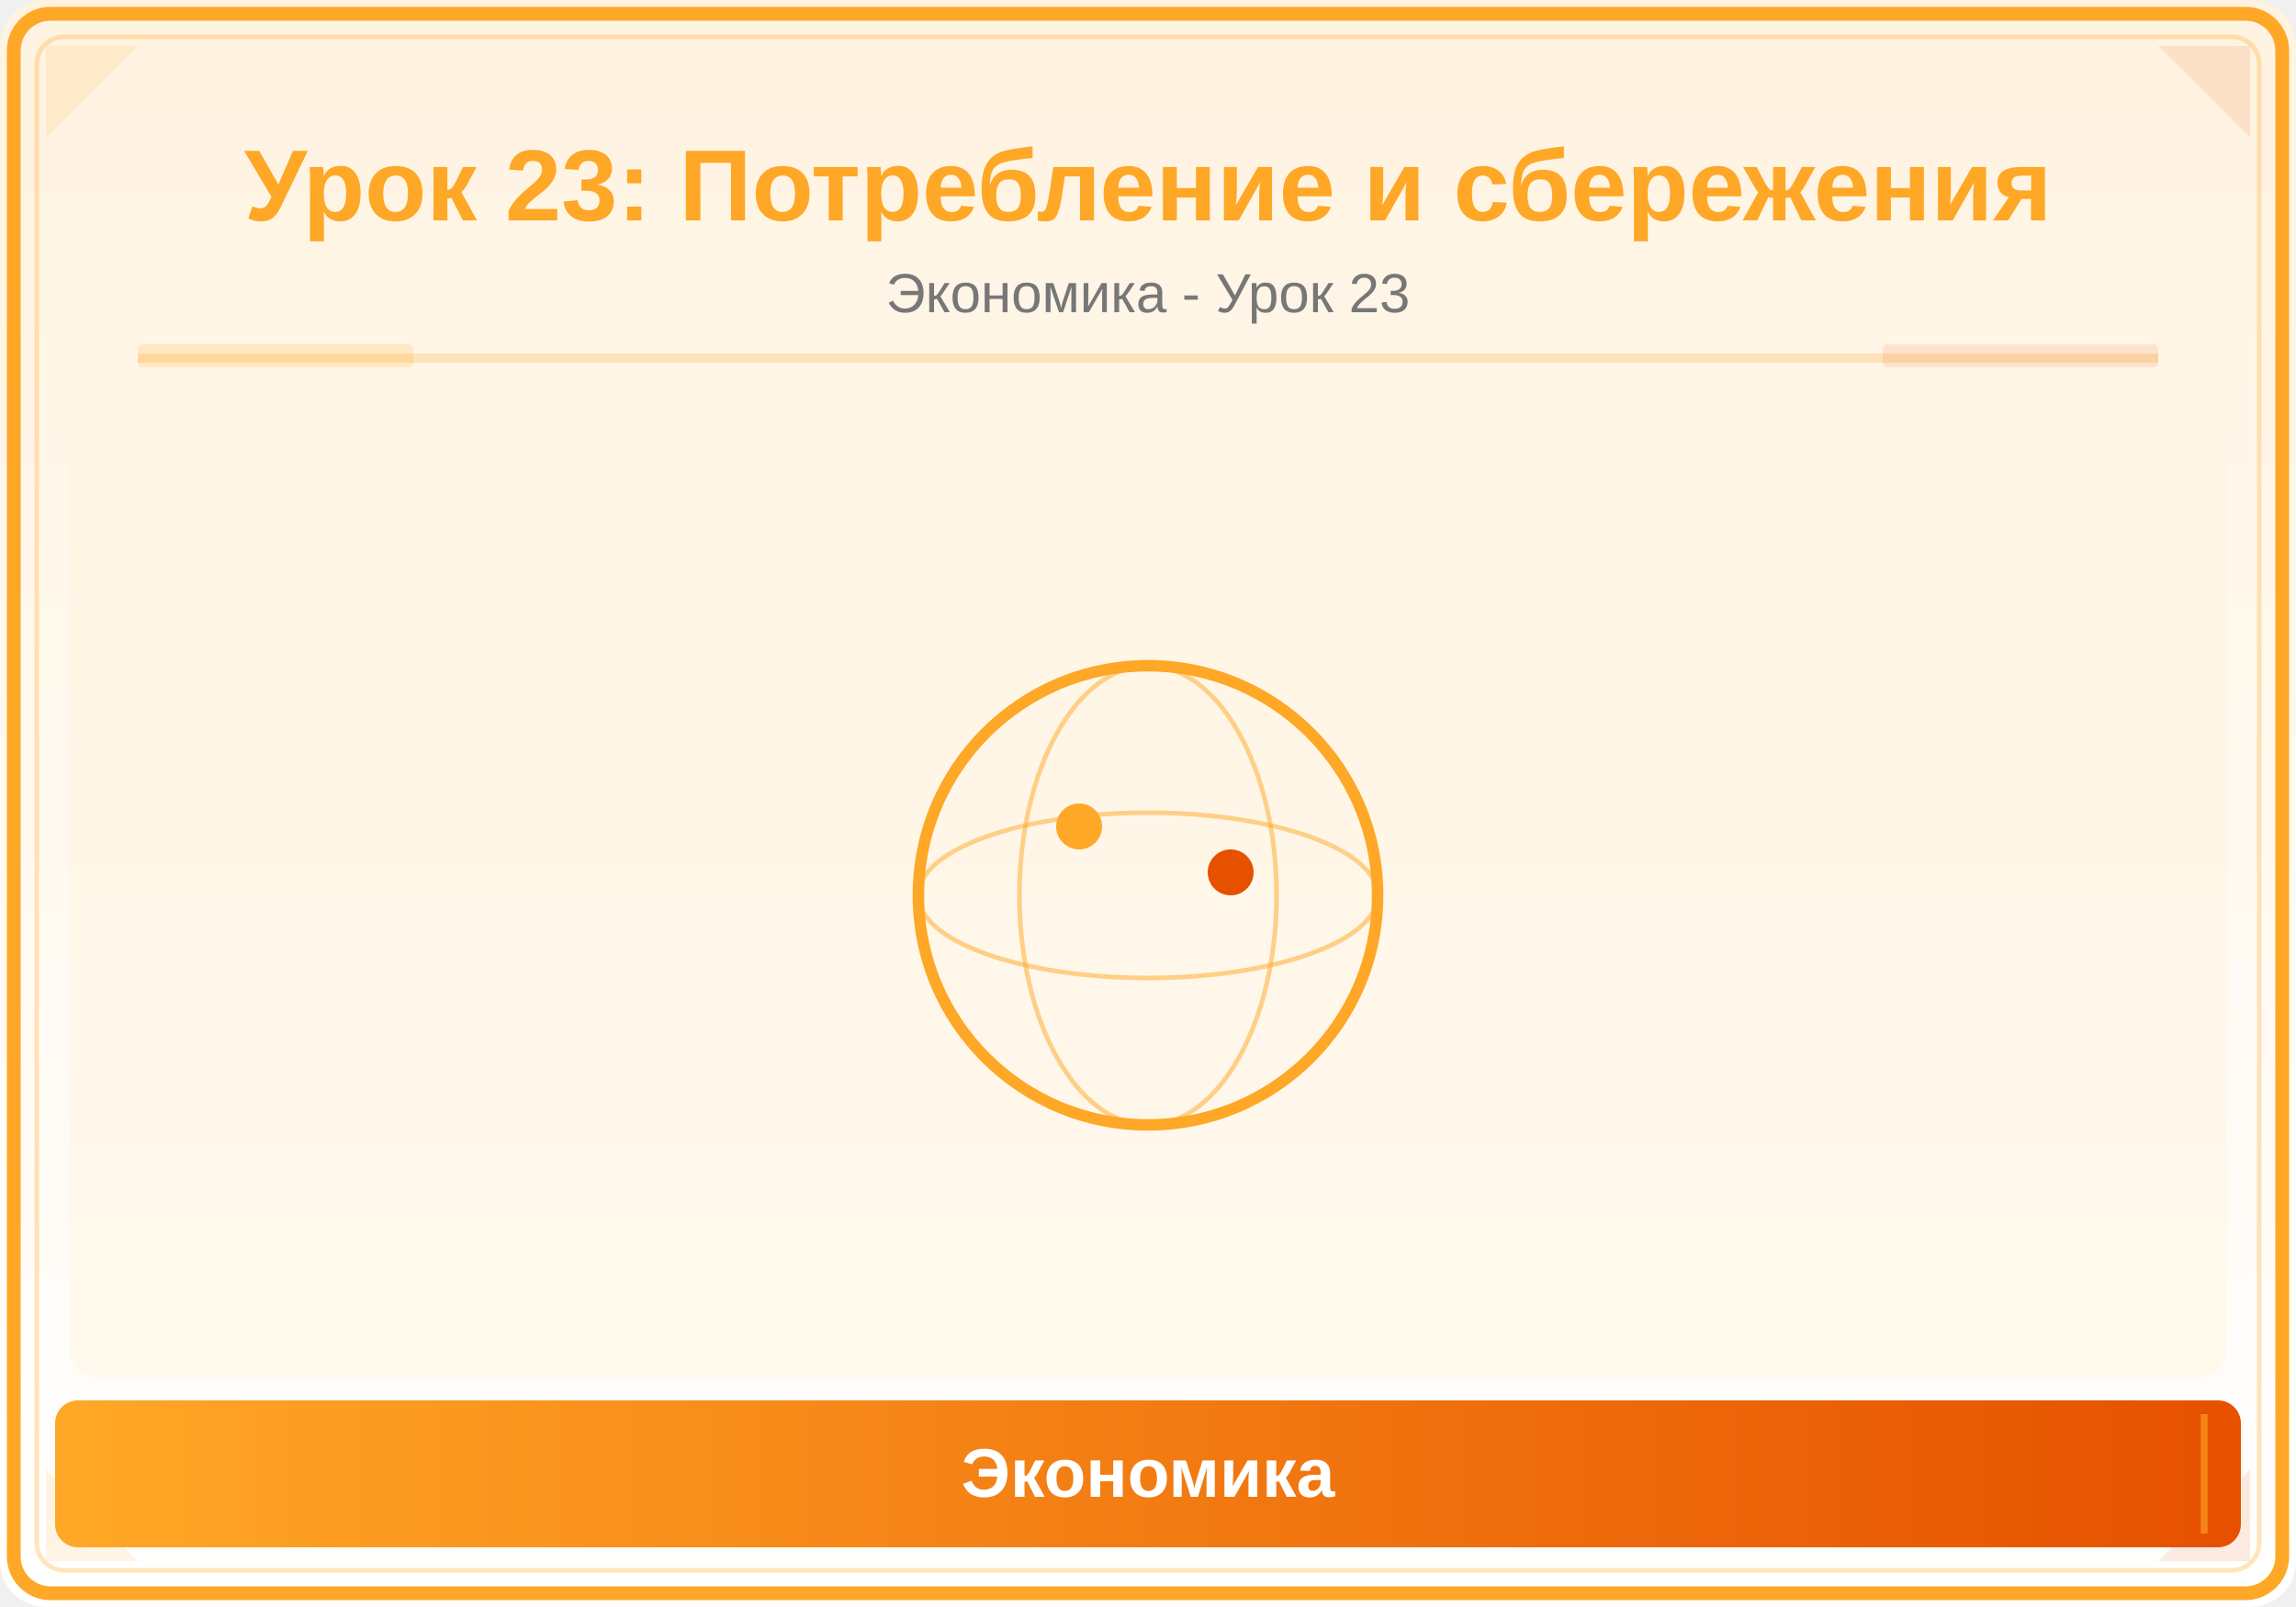
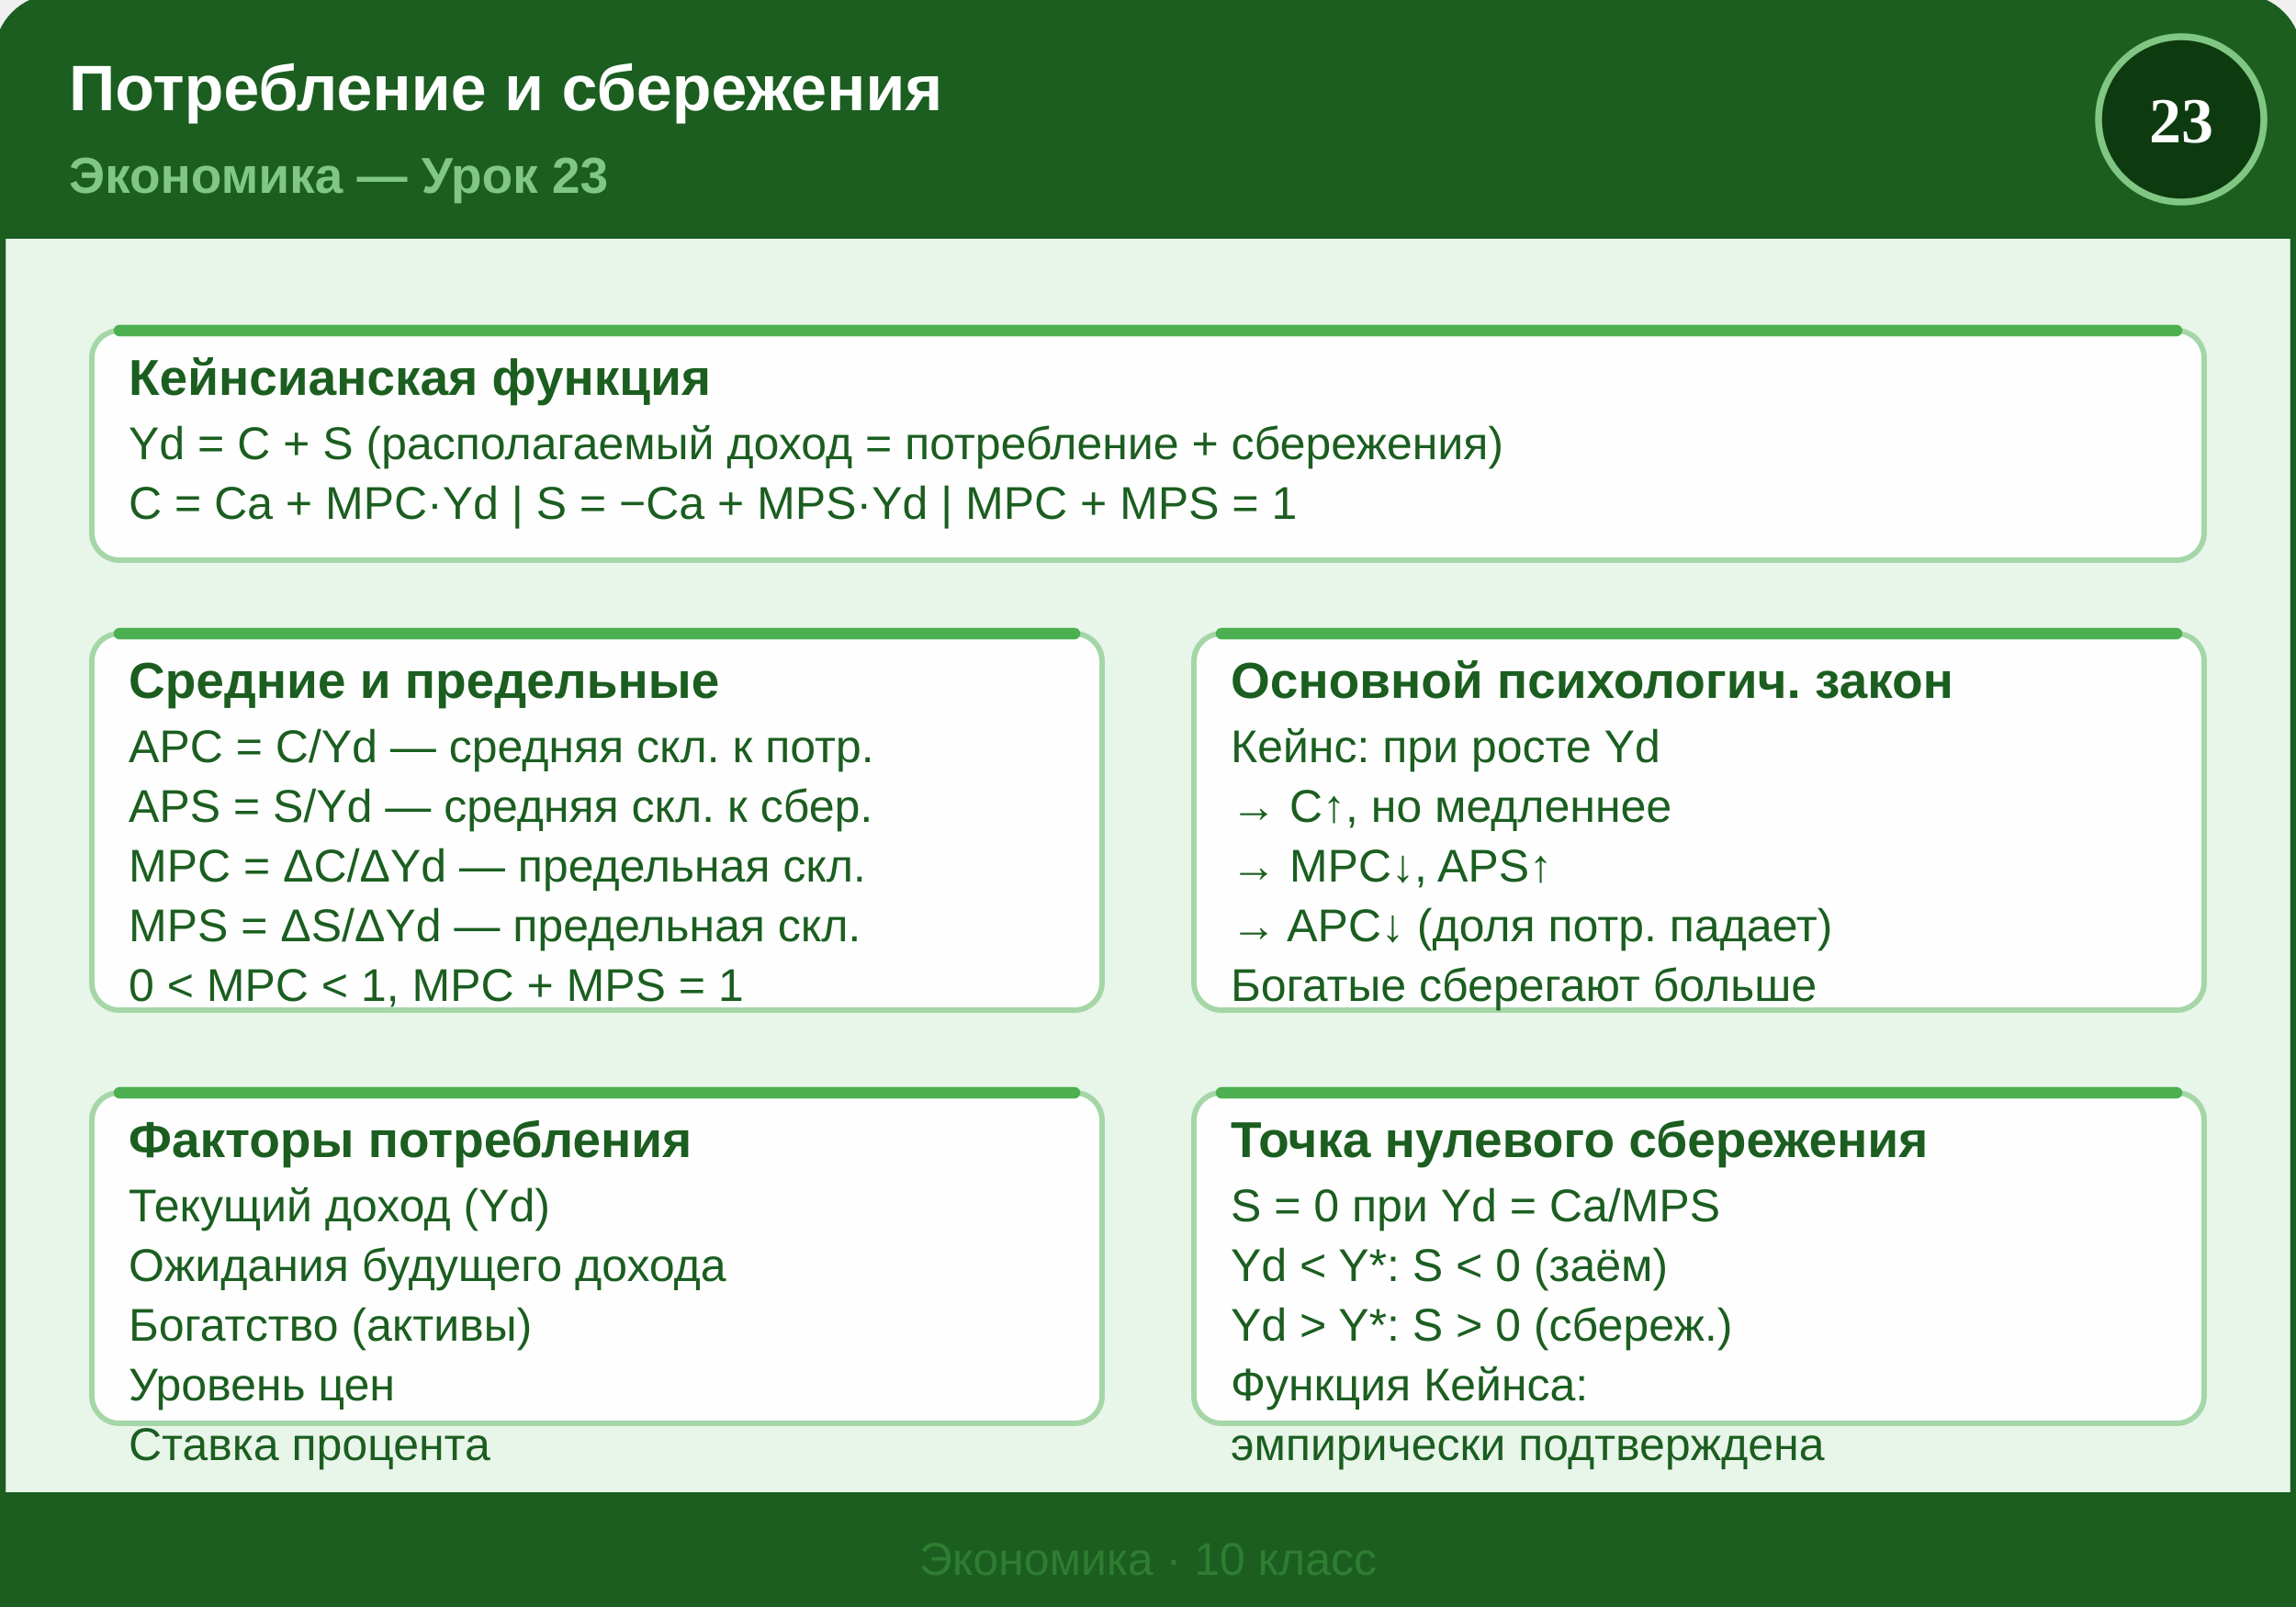
- <svg xmlns="http://www.w3.org/2000/svg" viewBox="0 0 500 350">
+ <svg xmlns="http://www.w3.org/2000/svg" viewBox="0 0 500 350" width="500" height="350">
  <defs>
-     <linearGradient id="bg" x1="0" y1="0" x2="0" y2="1">
-       <stop offset="0%" stop-color="#FFF3E0" />
-       <stop offset="100%" stop-color="#FFFFFF" />
-     </linearGradient>
-     <linearGradient id="panel" x1="0" y1="0" x2="1" y2="0">
-       <stop offset="0%" stop-color="#FFA726" />
-       <stop offset="100%" stop-color="#E65100" />
-     </linearGradient>
+     <style>
+       .title { font: bold 14px "Segoe UI", Arial, sans-serif; fill: #FFFFFF; }
+       .lesson-num { font: bold 11px "Segoe UI", Arial, sans-serif; fill: #81C784; }
+       .box-title { font: bold 11px "Segoe UI", Arial, sans-serif; fill: #1B5E20; }
+       .box-text { font: 10px "Segoe UI", Arial, sans-serif; fill: #1B5E20; }
+       .footer { font: 10px "Segoe UI", Arial, sans-serif; fill: #2E7D32; }
+     </style>
  </defs>
-   <rect width="500" height="350" fill="url(#bg)" rx="10" />
-   <rect x="3" y="3" width="494" height="344" rx="8" fill="none" stroke="#FFA726" stroke-width="3" />
-   <rect x="8" y="8" width="484" height="334" rx="6" fill="none" stroke="#FFA726" stroke-width="1" opacity="0.3" />
-   <polygon points="10,10 30,10 10,30" fill="#FFA726" opacity="0.12" />
-   <polygon points="490,10 470,10 490,30" fill="#E65100" opacity="0.12" />
-   <polygon points="10,340 30,340 10,320" fill="#FFA726" opacity="0.12" />
-   <polygon points="490,340 470,340 490,320" fill="#E65100" opacity="0.12" />
-   <text x="250" y="48" font-family="Arial,sans-serif" font-size="22" font-weight="bold" fill="#FFA726" text-anchor="middle">Урок 23: Потребление и сбережения</text>
-   <text x="250" y="68" font-family="Arial,sans-serif" font-size="12" fill="#777" text-anchor="middle">Экономика - Урок 23</text>
-   <line x1="30" y1="78" x2="470" y2="78" stroke="#FFA726" stroke-width="2" opacity="0.25" />
-   <rect x="30" y="75" width="60" height="5" fill="#FFA726" opacity="0.18" rx="1" />
-   <rect x="410" y="75" width="60" height="5" fill="#E65100" opacity="0.12" rx="1" />
-   <clipPath id="ill">
-     <rect x="15" y="85" width="470" height="215" rx="6" />
-   </clipPath>
-   <g clip-path="url(#ill)">
-     <rect x="15" y="85" width="470" height="215" fill="#FFF3E0" opacity="0.5" />
-     <circle cx="250" cy="195" r="50" fill="none" stroke="#FFA726" stroke-width="2.5" />
-     <ellipse cx="250" cy="195" rx="50" ry="18" fill="none" stroke="#FFA726" stroke-width="1" opacity="0.5" />
-     <ellipse cx="250" cy="195" rx="28" ry="50" fill="none" stroke="#FFA726" stroke-width="1" opacity="0.5" />
-     <circle cx="235" cy="180" r="5" fill="#FFA726" />
-     <circle cx="268" cy="190" r="5" fill="#E65100" />
-   </g>
-   <rect x="12" y="305" width="476" height="32" rx="5" fill="url(#panel)" />
-   <line x1="20" y1="308" x2="20" y2="334" stroke="#FFA726" stroke-width="1.5" opacity="0.6" />
-   <line x1="480" y1="308" x2="480" y2="334" stroke="#FFA726" stroke-width="1.5" opacity="0.6" />
-   <text x="250" y="326" font-family="Arial,sans-serif" font-size="15" text-anchor="middle" fill="white" font-weight="bold">Экономика</text>
+   <rect x="0" y="0" width="500" height="350" rx="12" ry="12" fill="#E8F5E9" stroke="#1B5E20" stroke-width="2.5" />
+   <rect x="0" y="0" width="500" height="52" rx="12" ry="12" fill="#1B5E20" />
+   <rect x="0" y="20" width="500" height="32" fill="#1B5E20" />
+   <text x="15" y="24" class="title">Потребление и сбережения</text>
+   <text x="15" y="42" class="lesson-num">Экономика — Урок 23</text>
+   <circle cx="475" cy="26" r="18" fill="#0D3B0F" stroke="#81C784" stroke-width="1.5" />
+   <text x="475" y="31" text-anchor="middle" font-size="14" font-weight="bold" fill="#FFFFFF">23</text>
+   <rect x="20" y="72" width="460" height="50" rx="6" ry="6" fill="#FFFFFF" fill-opacity="0.9" stroke="#A5D6A7" stroke-width="1.2" />
+   <line x1="26" y1="72" x2="474" y2="72" stroke="#4CAF50" stroke-width="2.5" stroke-linecap="round" />
+   <text x="28" y="86" class="box-title">Кейнсианская функция</text>
+   <text x="28" y="100" class="box-text">Yd = C + S    (располагаемый доход = потребление + сбережения)</text>
+   <text x="28" y="113" class="box-text">C = Ca + MPC·Yd    |    S = −Ca + MPS·Yd    |    MPC + MPS = 1</text>
+   <rect x="20" y="138" width="220" height="82" rx="6" ry="6" fill="#FFFFFF" fill-opacity="0.9" stroke="#A5D6A7" stroke-width="1.2" />
+   <line x1="26" y1="138" x2="234" y2="138" stroke="#4CAF50" stroke-width="2.5" stroke-linecap="round" />
+   <text x="28" y="152" class="box-title">Средние и предельные</text>
+   <text x="28" y="166" class="box-text">APC = C/Yd — средняя скл. к потр.</text>
+   <text x="28" y="179" class="box-text">APS = S/Yd — средняя скл. к сбер.</text>
+   <text x="28" y="192" class="box-text">MPC = ΔC/ΔYd — предельная скл.</text>
+   <text x="28" y="205" class="box-text">MPS = ΔS/ΔYd — предельная скл.</text>
+   <text x="28" y="218" class="box-text">0 &lt; MPC &lt; 1, MPC + MPS = 1</text>
+   <rect x="260" y="138" width="220" height="82" rx="6" ry="6" fill="#FFFFFF" fill-opacity="0.9" stroke="#A5D6A7" stroke-width="1.2" />
+   <line x1="266" y1="138" x2="474" y2="138" stroke="#4CAF50" stroke-width="2.5" stroke-linecap="round" />
+   <text x="268" y="152" class="box-title">Основной психологич. закон</text>
+   <text x="268" y="166" class="box-text">Кейнс: при росте Yd</text>
+   <text x="268" y="179" class="box-text">→ C↑, но медленнее</text>
+   <text x="268" y="192" class="box-text">→ MPC↓, APS↑</text>
+   <text x="268" y="205" class="box-text">→ APC↓ (доля потр. падает)</text>
+   <text x="268" y="218" class="box-text">Богатые сберегают больше</text>
+   <rect x="20" y="238" width="220" height="72" rx="6" ry="6" fill="#FFFFFF" fill-opacity="0.9" stroke="#A5D6A7" stroke-width="1.2" />
+   <line x1="26" y1="238" x2="234" y2="238" stroke="#4CAF50" stroke-width="2.5" stroke-linecap="round" />
+   <text x="28" y="252" class="box-title">Факторы потребления</text>
+   <text x="28" y="266" class="box-text">Текущий доход (Yd)</text>
+   <text x="28" y="279" class="box-text">Ожидания будущего дохода</text>
+   <text x="28" y="292" class="box-text">Богатство (активы)</text>
+   <text x="28" y="305" class="box-text">Уровень цен</text>
+   <text x="28" y="318" class="box-text">Ставка процента</text>
+   <rect x="260" y="238" width="220" height="72" rx="6" ry="6" fill="#FFFFFF" fill-opacity="0.9" stroke="#A5D6A7" stroke-width="1.2" />
+   <line x1="266" y1="238" x2="474" y2="238" stroke="#4CAF50" stroke-width="2.5" stroke-linecap="round" />
+   <text x="268" y="252" class="box-title">Точка нулевого сбережения</text>
+   <text x="268" y="266" class="box-text">S = 0 при Yd = Ca/MPS</text>
+   <text x="268" y="279" class="box-text">Yd &lt; Y*: S &lt; 0 (заём)</text>
+   <text x="268" y="292" class="box-text">Yd &gt; Y*: S &gt; 0 (сбереж.)</text>
+   <text x="268" y="305" class="box-text">Функция Кейнса:</text>
+   <text x="268" y="318" class="box-text">эмпирически подтверждена</text>
+   <rect x="0" y="325" width="500" height="25" rx="0" ry="0" fill="#1B5E20" />
+   <rect x="0" y="325" width="500" height="25" rx="0" ry="0" fill="#1B5E20" />
+   <rect x="0" y="330" width="500" height="20" rx="12" ry="12" fill="#1B5E20" />
+   <rect x="0" y="330" width="500" height="10" fill="#1B5E20" />
+   <text x="250" y="343" text-anchor="middle" class="footer">Экономика · 10 класс</text>
</svg>
